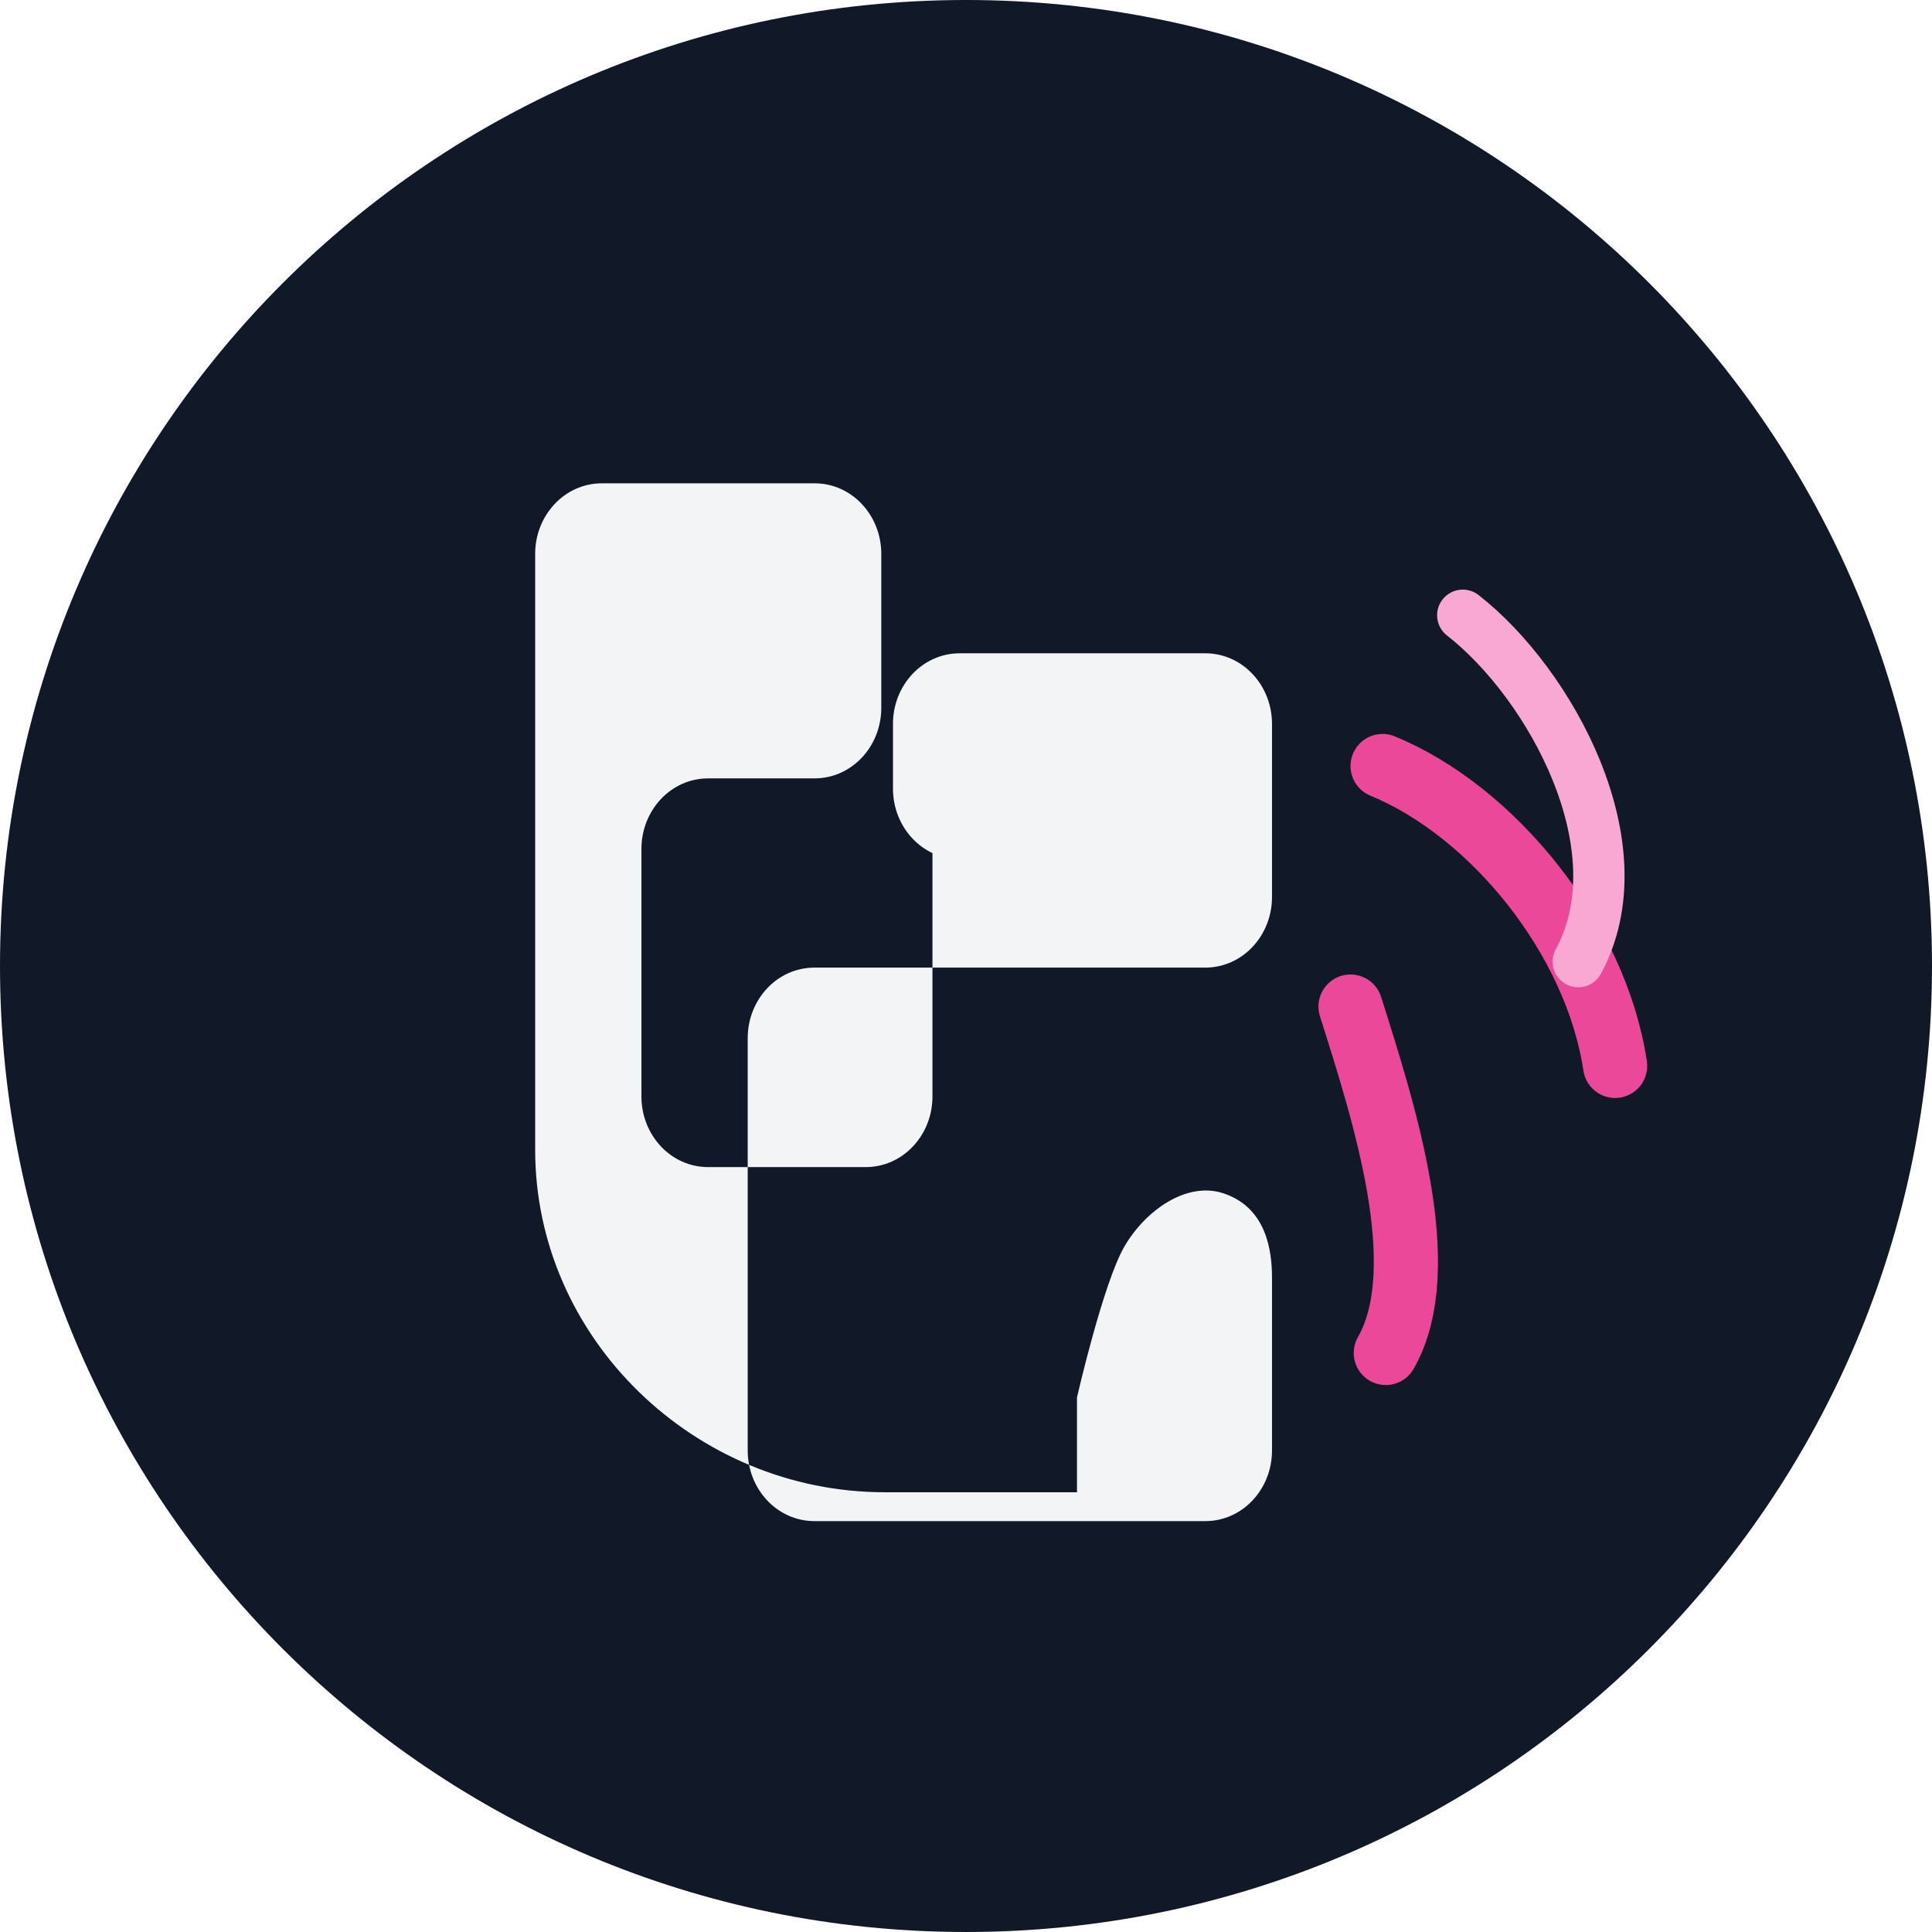
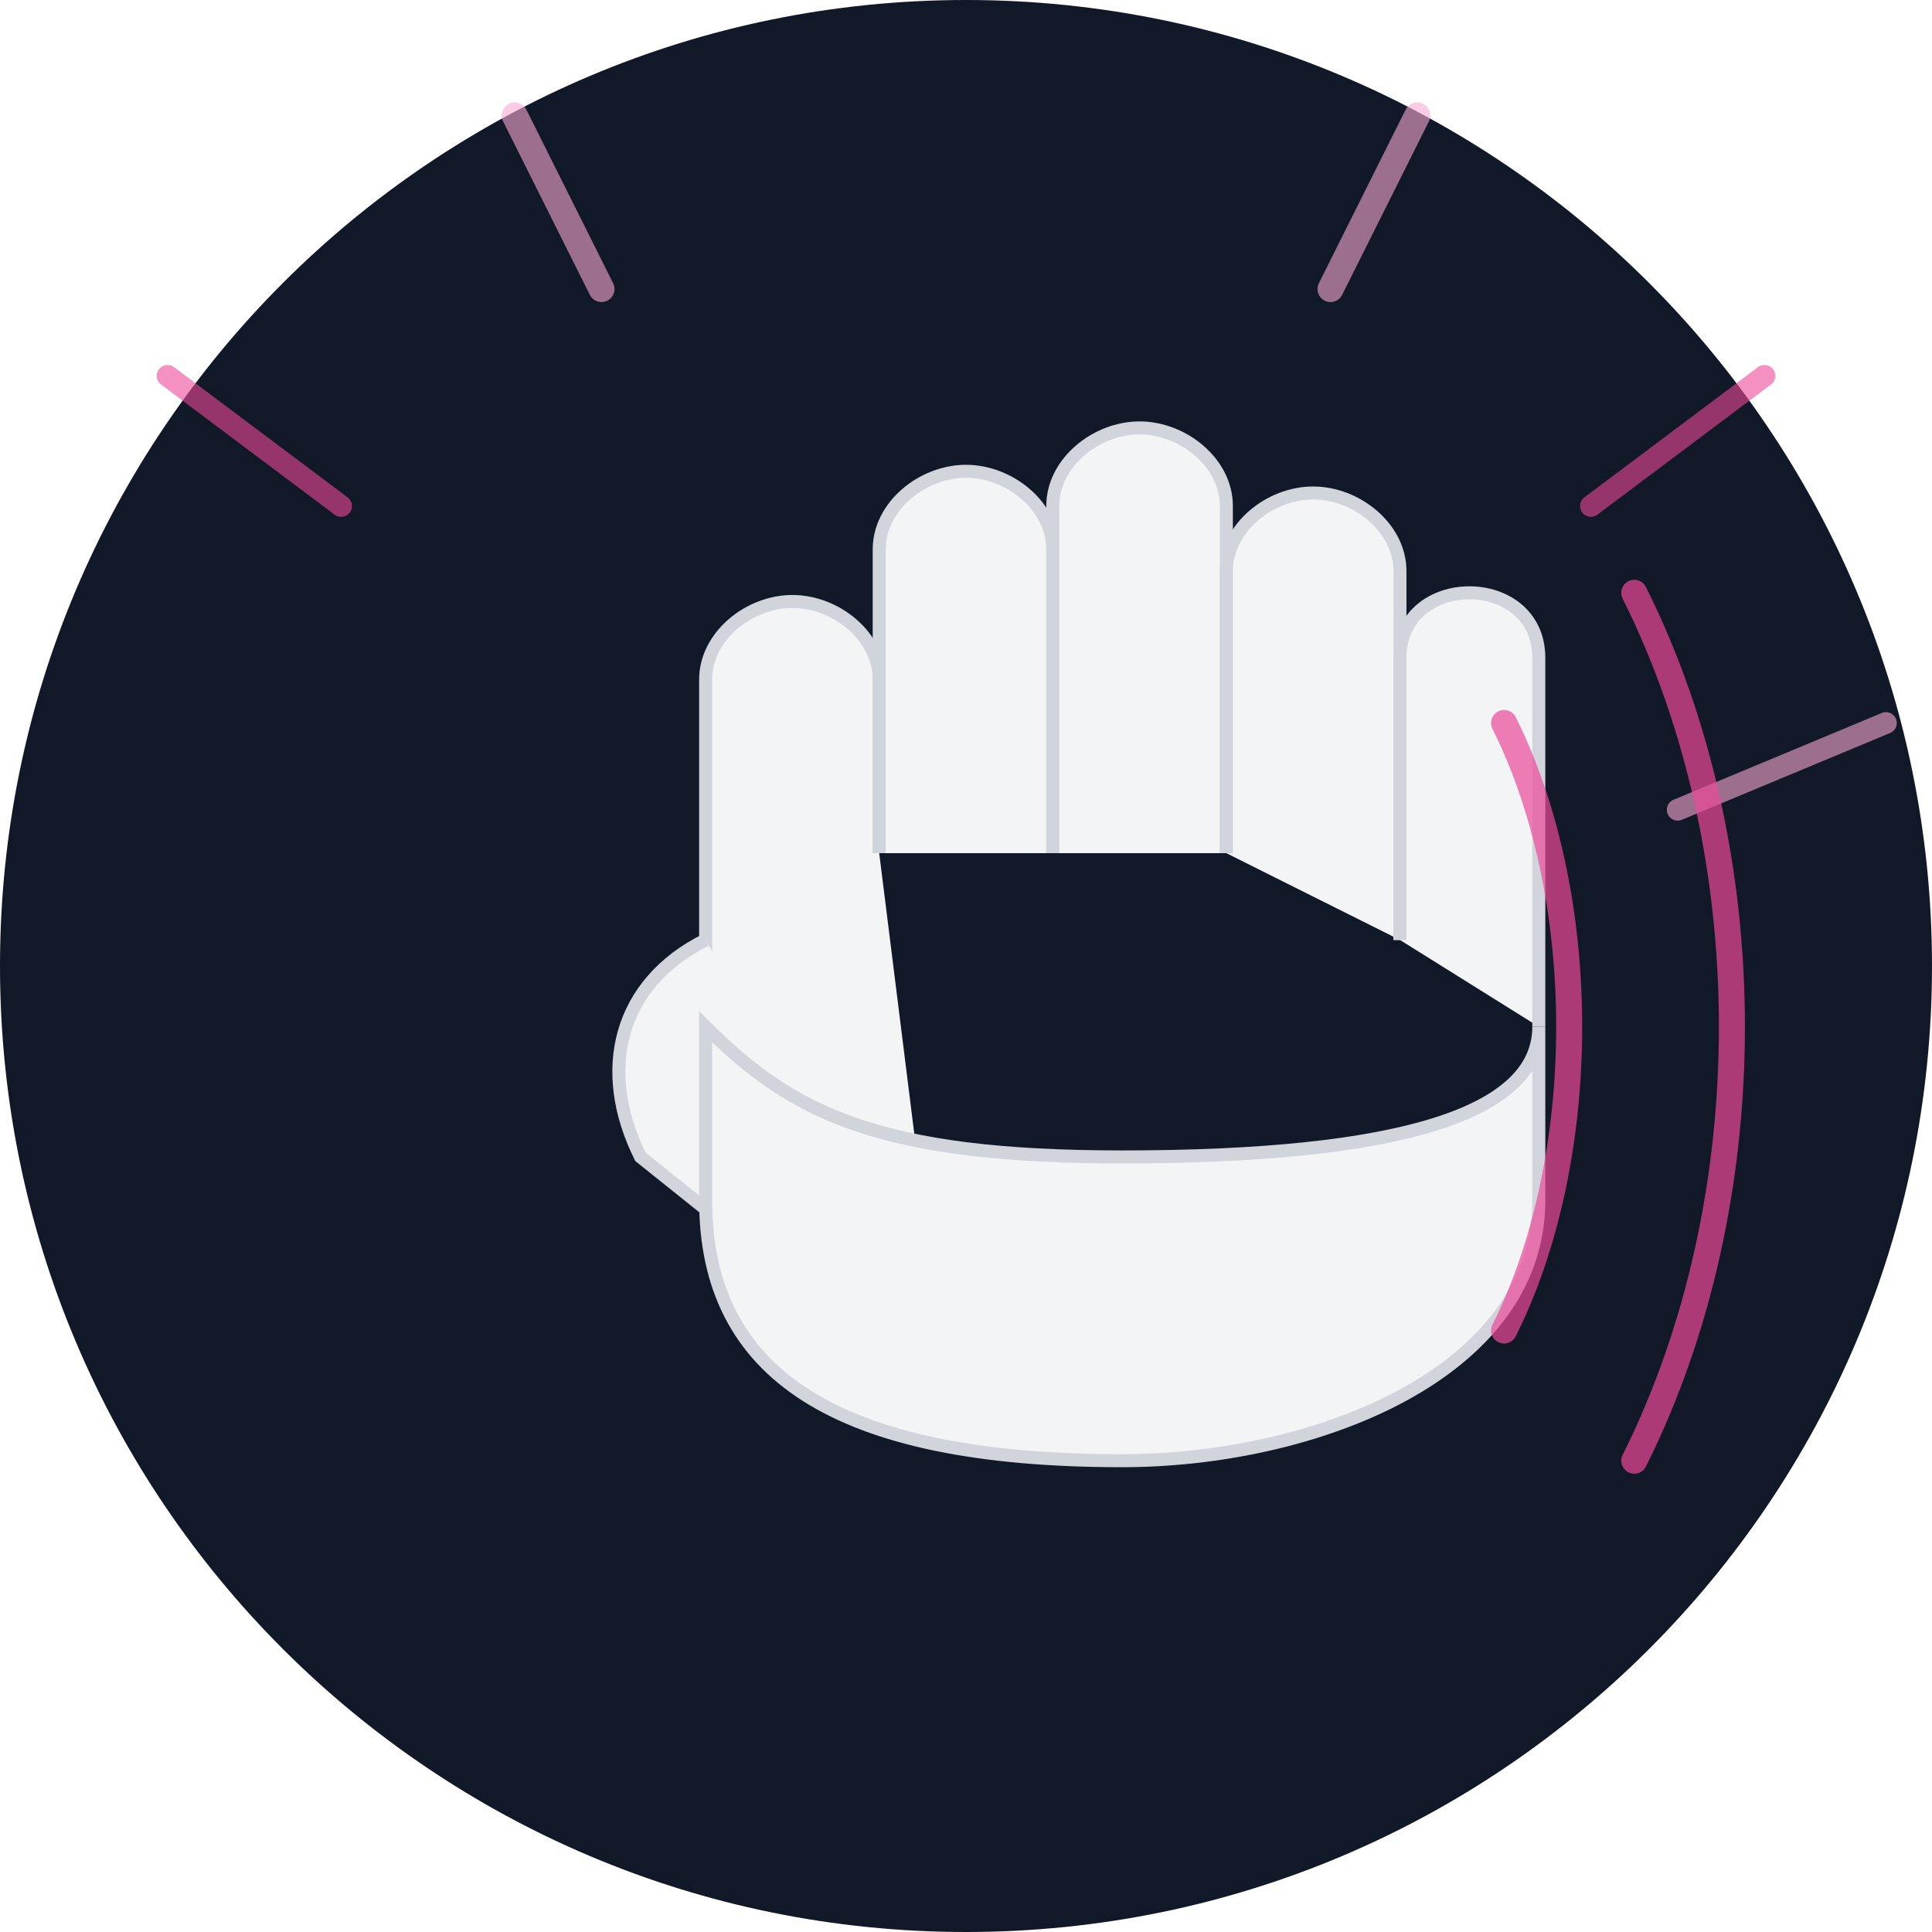
<svg xmlns="http://www.w3.org/2000/svg" width="512" height="512" viewBox="0 0 512 512" fill="none">
-   <rect width="512" height="512" rx="256" fill="#111827" />
-   <g transform="translate(40, 50) scale(0.85)">
-     <path d="M288.723 376.848C288.723 376.848 296.877 341.229 303.492 329.83C310.107 318.431 323.018 309.432 334.389 313.232C345.76 317.031 349.522 327.43 349.522 339.429V393.428C349.522 405.427 340.383 415.426 328.697 415.426H206.883C195.198 415.426 186.059 405.427 186.059 393.428V264.851C186.059 252.852 195.198 242.853 206.883 242.853H328.697C340.383 242.853 349.522 232.854 349.522 220.855V166.856C349.522 154.857 340.383 144.858 328.697 144.858H252.175C240.49 144.858 231.351 154.857 231.351 166.856V187.056C231.351 199.055 240.49 209.054 252.175 209.054H296.877C308.562 209.054 317.701 199.055 317.701 187.056V179.456C317.701 176.056 314.931 173.256 311.556 173.256H264.484C252.799 173.256 243.66 183.255 243.66 195.254V283.051C243.66 295.05 234.521 305.049 222.836 305.049H173.75C162.064 305.049 152.925 295.05 152.925 283.051V205.854C152.925 193.855 162.064 183.856 173.75 183.856H206.883C218.568 183.856 227.707 173.857 227.707 161.858V113.859C227.707 101.86 218.568 91.861 206.883 91.861H140.617C128.932 91.861 119.793 101.86 119.793 113.859V299.649C119.793 358.441 169.577 406.426 228.784 406.426H288.723V376.848Z" fill="#F3F4F6" />
-     <path d="M384 180C418.137 194.025 450.5 233.5 456.5 273.5" stroke="#EC4899" stroke-width="20" stroke-linecap="round" />
-     <path d="M409 133C436.333 154.333 464.4 205.4 445 241" stroke="#F9A8D4" stroke-width="16" stroke-linecap="round" />
-     <path d="M374 255C384.5 288.167 400.1 336.5 385 363" stroke="#EC4899" stroke-width="20" stroke-linecap="round" />
+   <circle cx="256" cy="256" r="256" fill="#111827" />
+   <g transform="translate(256,256) scale(1.15) translate(-256,-256)">
+     <g opacity="0.6">
+       <path d="M340 100 L360 60" stroke="#F9A8D4" stroke-width="6" stroke-linecap="round" />
+       <path d="M400 150 L440 120" stroke="#EC4899" stroke-width="5" stroke-linecap="round" />
+       <path d="M420 220 L468 200" stroke="#F9A8D4" stroke-width="5" stroke-linecap="round" />
+       <path d="M172 100 L152 60" stroke="#F9A8D4" stroke-width="6" stroke-linecap="round" />
+       <path d="M112 150 L72 120" stroke="#EC4899" stroke-width="5" stroke-linecap="round" />
+     </g>
+     <g transform="translate(256, 270)">
+       <path d="M-10 40 C-40 40, -60 10, -60 -20 L-60 -80 C-60 -90, -50 -98, -40 -98 C-30 -98, -20 -90, -20 -80 L-20 -40" fill="#F3F4F6" stroke="#D1D5DB" stroke-width="3" />
+       <path d="M-20 -40 L-20 -110 C-20 -120, -10 -128, 0 -128 C10 -128, 20 -120, 20 -110 L20 -40" fill="#F3F4F6" stroke="#D1D5DB" stroke-width="3" />
+       <path d="M20 -40 L20 -120 C20 -130, 30 -138, 40 -138 C50 -138, 60 -130, 60 -120 L60 -40" fill="#F3F4F6" stroke="#D1D5DB" stroke-width="3" />
+       <path d="M60 -40 L60 -105 C60 -115, 70 -123, 80 -123 C90 -123, 100 -115, 100 -105 L100 -20" fill="#F3F4F6" stroke="#D1D5DB" stroke-width="3" />
+       <path d="M100 -20 L100 -85 C100 -95, 108 -100, 116 -100 C124 -100, 132 -95, 132 -85 L132 0" fill="#F3F4F6" stroke="#D1D5DB" stroke-width="3" />
+       <path d="M-60 -20 C-80 -10, -85 10, -75 30 L-50 50 C-40 58, -25 50, -25 40" fill="#F3F4F6" stroke="#D1D5DB" stroke-width="3" />
+       <path d="M-60 40 C-60 80, -30 100, 36 100 C80 100, 132 80, 132 40 L132 0 C132 20, 100 30, 36 30 C-20 30, -40 20, -60 0 Z" fill="#F3F4F6" stroke="#D1D5DB" stroke-width="3" />
+     </g>
+     <g stroke="#EC4899" stroke-width="6" stroke-linecap="round" opacity="0.7">
+       <path d="M380 200 C400 240, 400 300, 380 340" />
+       <path d="M410 170 C440 230, 440 310, 410 370" />
+     </g>
  </g>
</svg>
